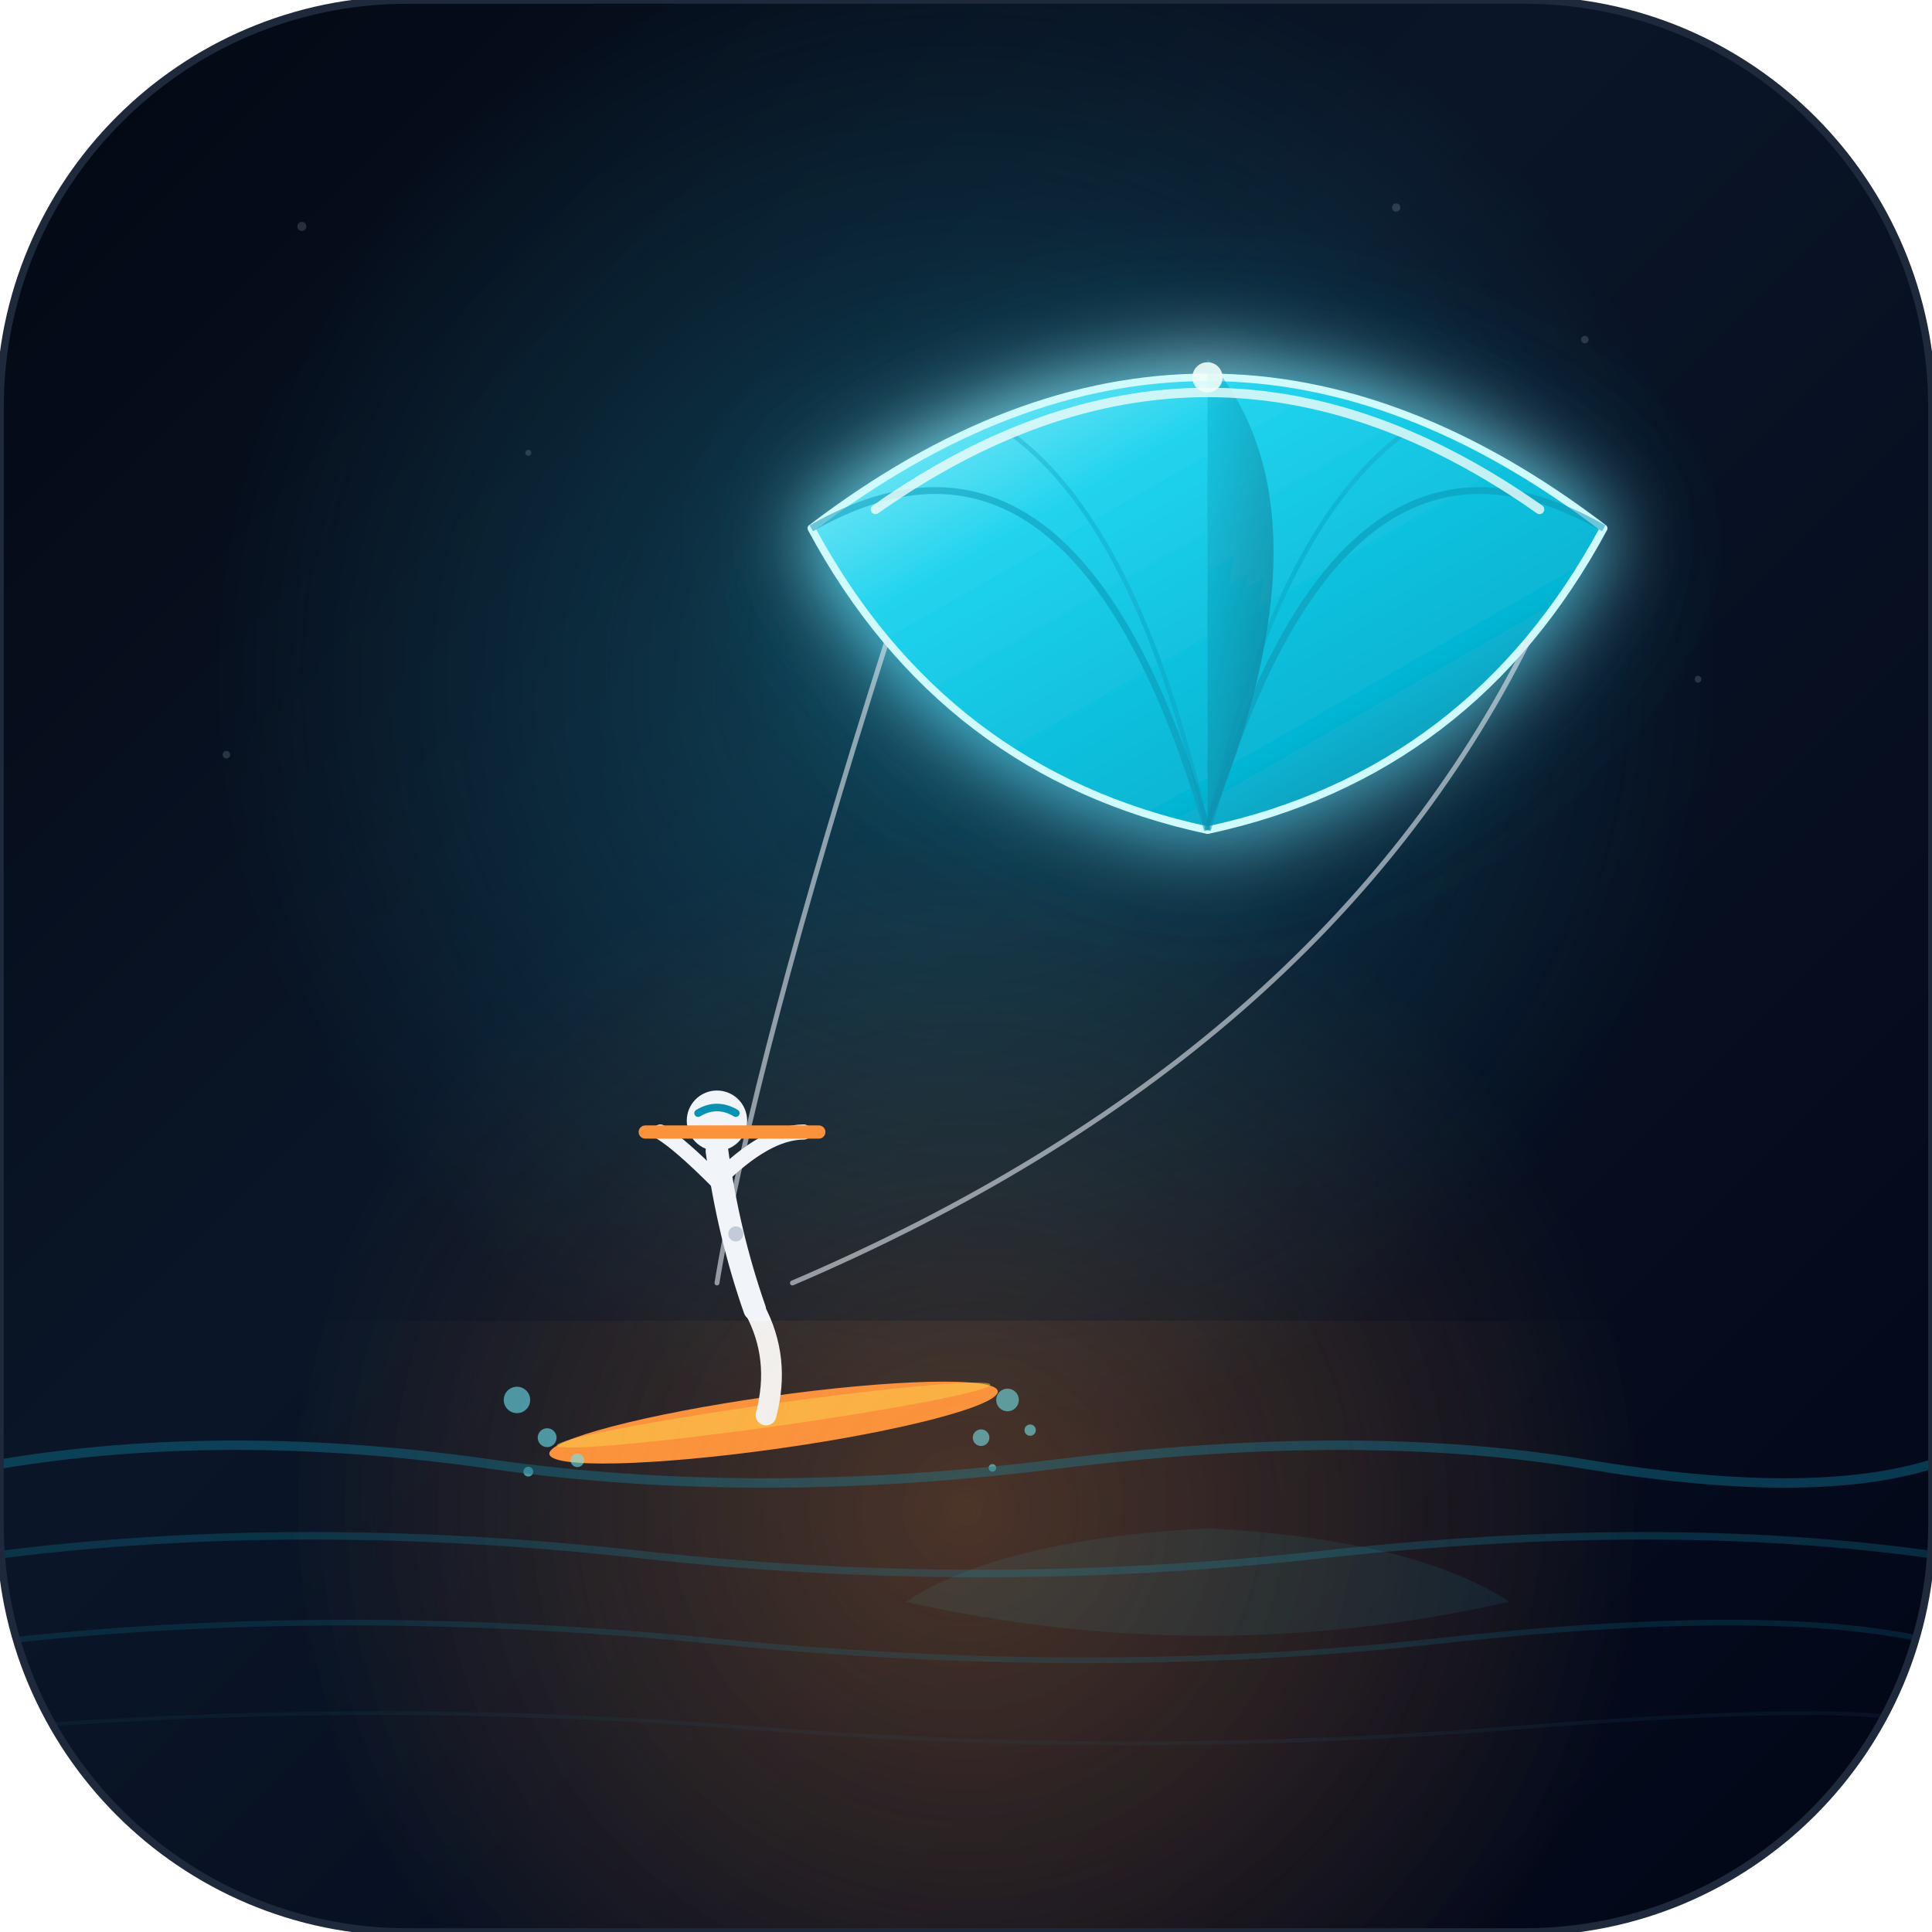
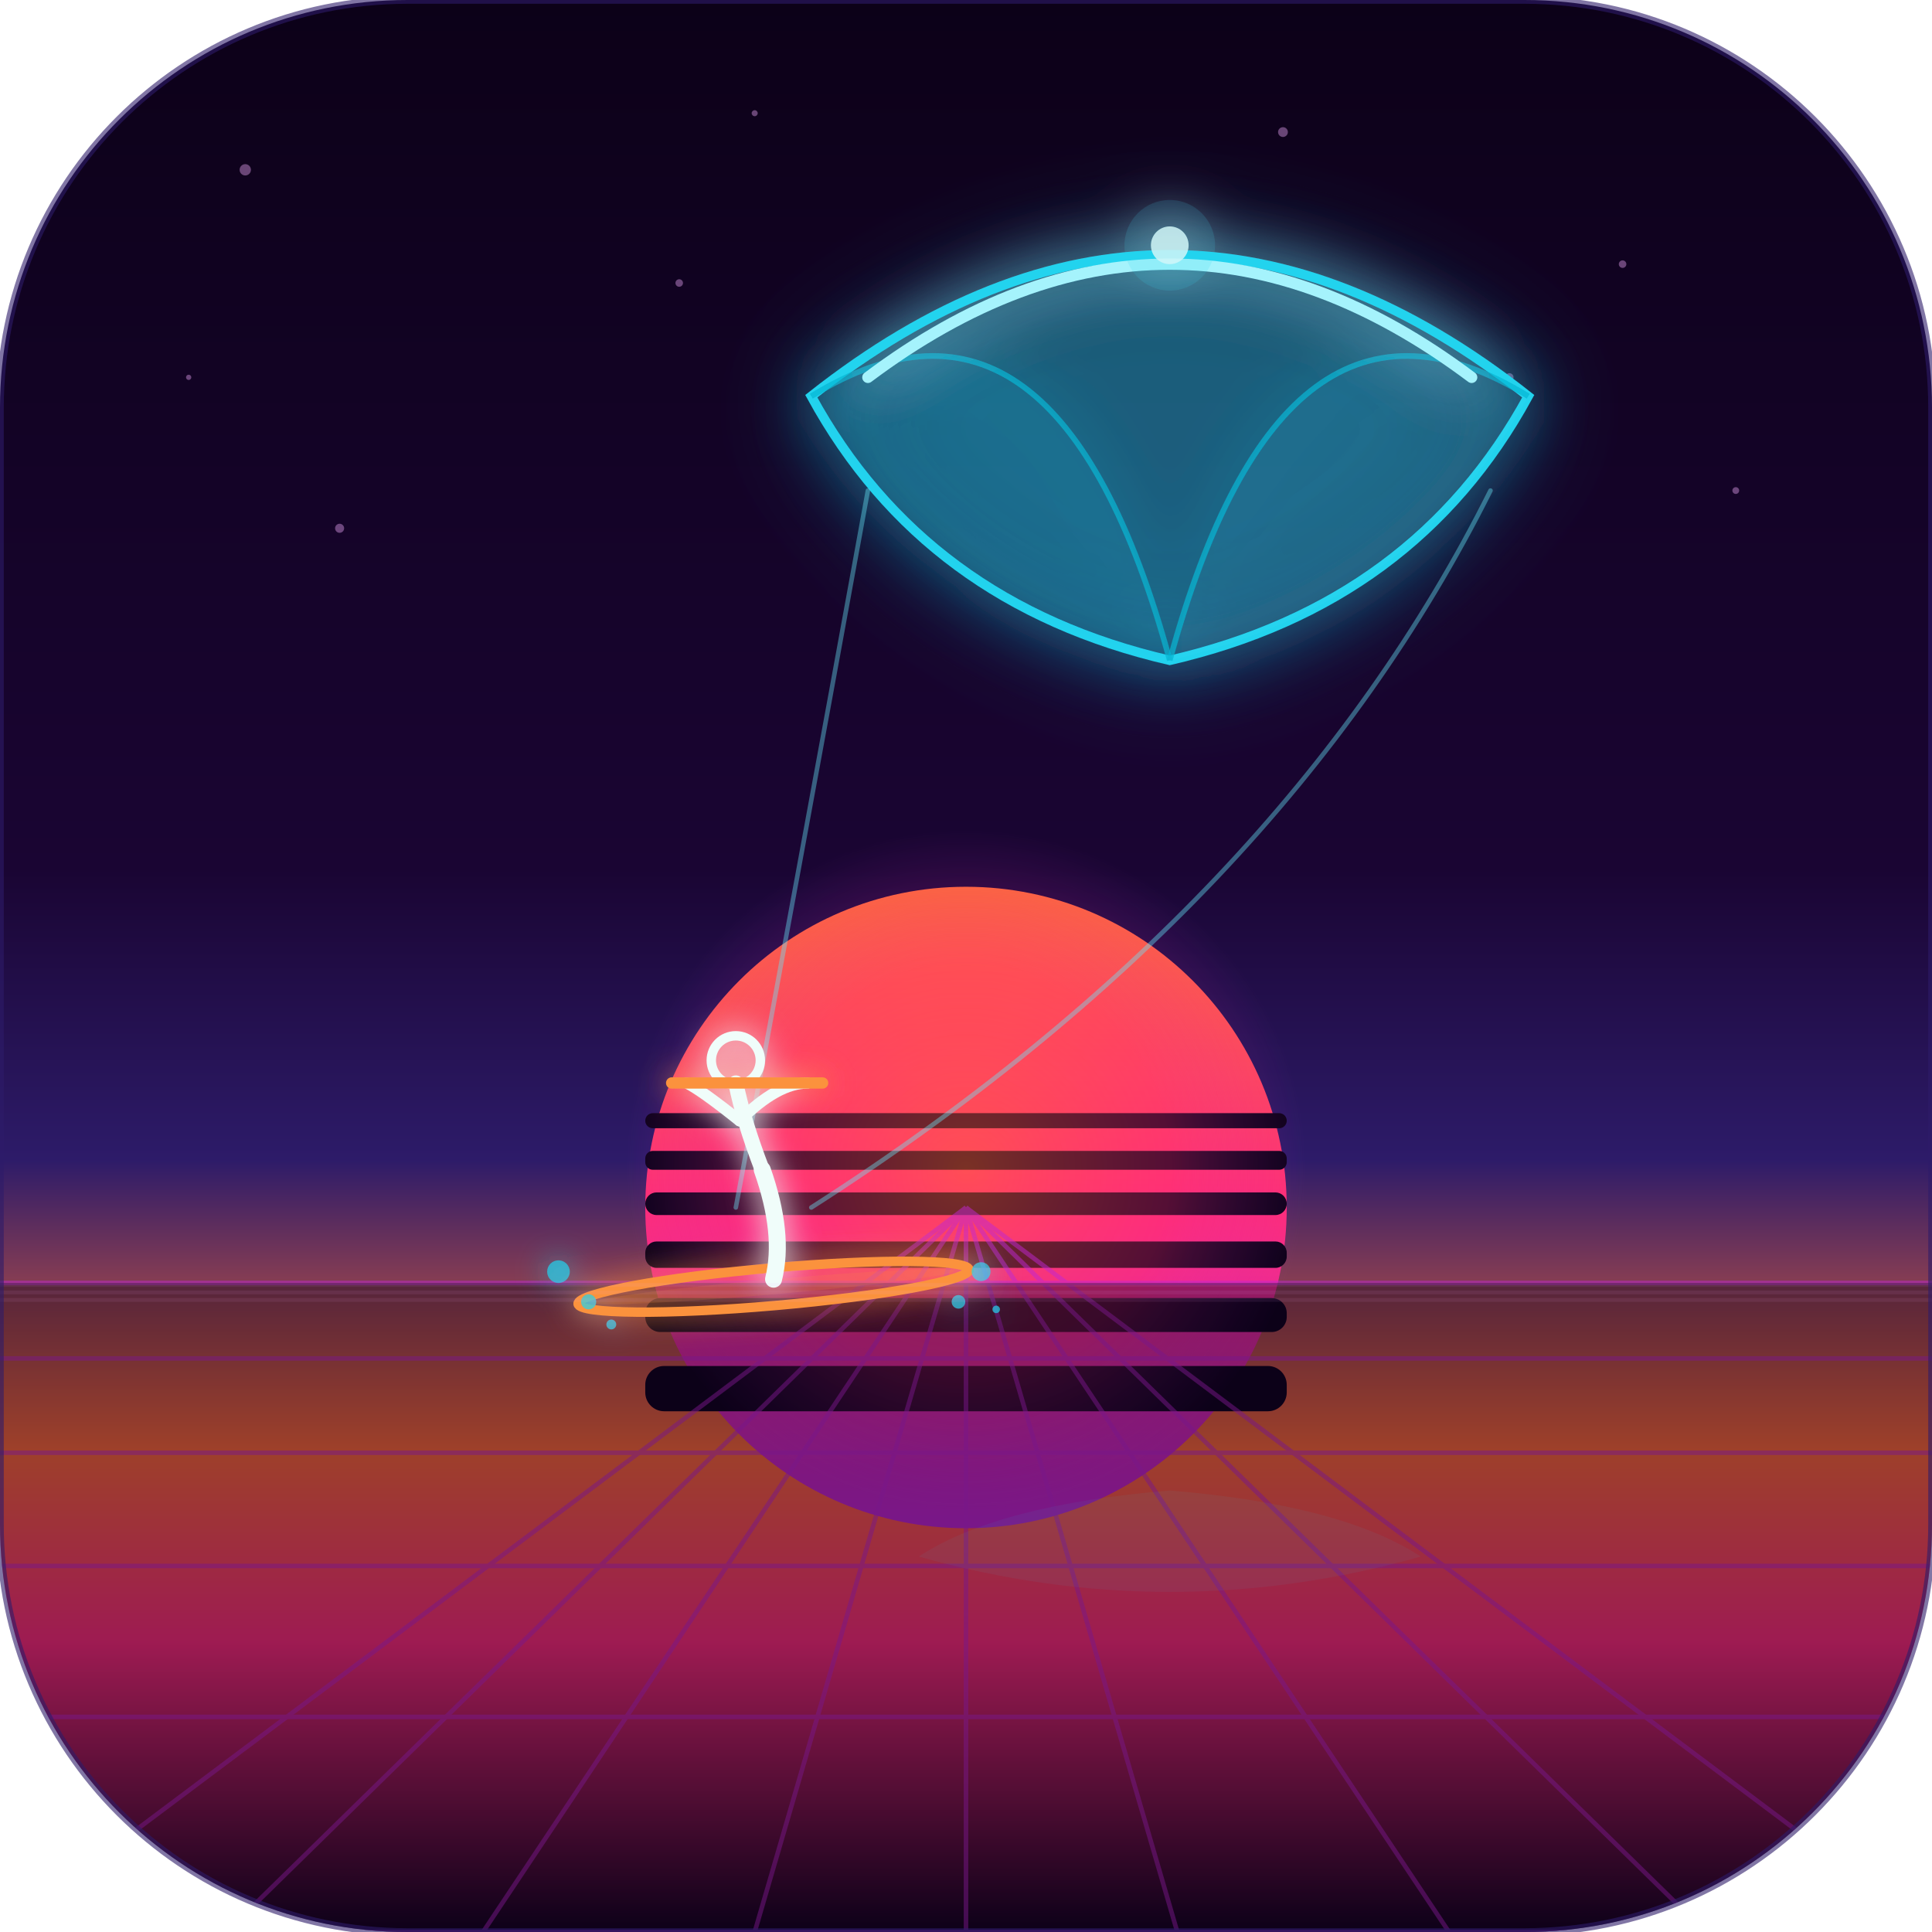
<svg xmlns="http://www.w3.org/2000/svg" viewBox="0 0 512 512">
  <defs>
-     <linearGradient id="bg" x1="0" y1="0" x2="512" y2="512" gradientUnits="userSpaceOnUse">
-       <stop offset="0%" stop-color="#030712" />
-       <stop offset="40%" stop-color="#0a1628" />
-       <stop offset="100%" stop-color="#020617" />
+     <linearGradient id="sky" x1="0" y1="0" x2="0" y2="512" gradientUnits="userSpaceOnUse">
+       <stop offset="0%" stop-color="#0c0118" />
+       <stop offset="45%" stop-color="#1a0533" />
+       <stop offset="60%" stop-color="#2d1b69" />
+       <stop offset="75%" stop-color="#ff6b35" />
+       <stop offset="85%" stop-color="#ff2d78" />
+       <stop offset="100%" stop-color="#0c0118" />
    </linearGradient>
-     <linearGradient id="kiteG" x1="0%" y1="0%" x2="100%" y2="100%">
-       <stop offset="0%" stop-color="#a5f3fc" />
-       <stop offset="30%" stop-color="#22d3ee" />
-       <stop offset="70%" stop-color="#06b6d4" />
-       <stop offset="100%" stop-color="#0e7490" />
+     <linearGradient id="sunG" x1="0%" y1="0%" x2="0%" y2="100%">
+       <stop offset="0%" stop-color="#ff6b35" />
+       <stop offset="50%" stop-color="#ff2d78" />
+       <stop offset="100%" stop-color="#c026d3" />
    </linearGradient>
-     <linearGradient id="kiteR" x1="0%" y1="0%" x2="100%" y2="100%">
-       <stop offset="0%" stop-color="#06b6d4" />
-       <stop offset="100%" stop-color="#164e63" />
+     <linearGradient id="kN" x1="0%" y1="0%" x2="100%" y2="100%">
+       <stop offset="0%" stop-color="#67e8f9" />
+       <stop offset="100%" stop-color="#22d3ee" />
    </linearGradient>
-     <radialGradient id="glow1" cx="256" cy="180" r="200" gradientUnits="userSpaceOnUse">
-       <stop offset="0%" stop-color="#22d3ee" stop-opacity=".25" />
-       <stop offset="100%" stop-color="#22d3ee" stop-opacity="0" />
+     <radialGradient id="sunR" cx="256" cy="310" r="90" gradientUnits="userSpaceOnUse">
+       <stop offset="0%" stop-color="#ff6b35" stop-opacity=".9" />
+       <stop offset="60%" stop-color="#ff2d78" stop-opacity=".6" />
+       <stop offset="100%" stop-color="#c026d3" stop-opacity="0" />
    </radialGradient>
-     <radialGradient id="glow2" cx="256" cy="400" r="180" gradientUnits="userSpaceOnUse">
-       <stop offset="0%" stop-color="#fb923c" stop-opacity=".2" />
-       <stop offset="100%" stop-color="#fb923c" stop-opacity="0" />
-     </radialGradient>
-     <linearGradient id="wg" x1="0%" y1="0%" x2="100%" y2="0%">
-       <stop offset="0%" stop-color="#22d3ee" stop-opacity="0" />
-       <stop offset="40%" stop-color="#22d3ee" stop-opacity=".6" />
-       <stop offset="100%" stop-color="#67e8f9" stop-opacity="0" />
-     </linearGradient>
-     <filter id="gl" x="-40%" y="-40%" width="180%" height="180%">
-       <feGaussianBlur stdDeviation="10" result="b" />
+     <filter id="neon" x="-30%" y="-30%" width="160%" height="160%">
+       <feGaussianBlur stdDeviation="4" result="b" />
      <feMerge>
        <feMergeNode in="b" />
        <feMergeNode in="SourceGraphic" />
      </feMerge>
    </filter>
-     <filter id="sg" x="-50%" y="-50%" width="200%" height="200%">
-       <feGaussianBlur stdDeviation="18" />
+     <filter id="neonStrong" x="-50%" y="-50%" width="200%" height="200%">
+       <feGaussianBlur stdDeviation="8" result="b" />
+       <feMerge>
+         <feMergeNode in="b" />
+         <feMergeNode in="SourceGraphic" />
+       </feMerge>
    </filter>
-     <clipPath id="rr">
+     <filter id="softG" x="-50%" y="-50%" width="200%" height="200%">
+       <feGaussianBlur stdDeviation="14" />
+     </filter>
+     <clipPath id="cr">
      <rect width="512" height="512" rx="108" ry="108" />
    </clipPath>
  </defs>
-   <g clip-path="url(#rr)">
-     <rect width="512" height="512" fill="url(#bg)" />
-     <rect width="512" height="512" fill="url(#glow1)" />
-     <rect width="512" height="512" fill="url(#glow2)" />
-     <g fill="#f1f5f9" opacity=".15">
-       <circle cx="80" cy="60" r="1.2" />
-       <circle cx="420" cy="90" r="1" />
-       <circle cx="140" cy="120" r=".8" />
-       <circle cx="370" cy="55" r="1.1" />
-       <circle cx="450" cy="180" r=".9" />
-       <circle cx="60" cy="200" r="1" />
+   <g clip-path="url(#cr)">
+     <rect width="512" height="512" fill="url(#sky)" />
+     <circle cx="256" cy="320" r="85" fill="url(#sunG)" />
+     <g fill="#0c0118">
+       <rect x="171" y="295" width="170" height="4" rx="2" />
+       <rect x="171" y="305" width="170" height="5" rx="2" />
+       <rect x="171" y="316" width="170" height="6" rx="3" />
+       <rect x="171" y="329" width="170" height="7" rx="3" />
+       <rect x="171" y="344" width="170" height="9" rx="4" />
+       <rect x="171" y="362" width="170" height="12" rx="5" />
    </g>
-     <g stroke-linecap="round" fill="none">
-       <line x1="30" y1="135" x2="195" y2="135" stroke="url(#wg)" stroke-width="3.5" />
-       <line x1="55" y1="180" x2="175" y2="180" stroke="url(#wg)" stroke-width="2.5" opacity=".7" />
-       <line x1="40" y1="225" x2="210" y2="225" stroke="url(#wg)" stroke-width="3" opacity=".8" />
-       <line x1="70" y1="270" x2="170" y2="270" stroke="url(#wg)" stroke-width="2" opacity=".5" />
-       <line x1="45" y1="310" x2="140" y2="310" stroke="url(#wg)" stroke-width="1.5" opacity=".35" />
+     <circle cx="256" cy="310" r="120" fill="url(#sunR)" opacity=".5" />
+     <g stroke="#c026d3" fill="none" opacity=".5" stroke-width="1.2">
+       <line x1="0" y1="340" x2="512" y2="340" />
+       <line x1="0" y1="360" x2="512" y2="360" />
+       <line x1="0" y1="385" x2="512" y2="385" />
+       <line x1="0" y1="415" x2="512" y2="415" />
+       <line x1="0" y1="455" x2="512" y2="455" />
+       <line x1="0" y1="512" x2="512" y2="512" />
+       <line x1="256" y1="320" x2="0" y2="512" />
+       <line x1="256" y1="320" x2="60" y2="512" />
+       <line x1="256" y1="320" x2="128" y2="512" />
+       <line x1="256" y1="320" x2="200" y2="512" />
+       <line x1="256" y1="320" x2="256" y2="512" />
+       <line x1="256" y1="320" x2="312" y2="512" />
+       <line x1="256" y1="320" x2="384" y2="512" />
+       <line x1="256" y1="320" x2="452" y2="512" />
+       <line x1="256" y1="320" x2="512" y2="512" />
    </g>
-     <g transform="translate(320,155)" filter="url(#gl)">
-       <path d="M-105,-15 Q0,-95 105,-15 Q70,50 0,65 Q-70,50 -105,-15Z" fill="url(#kiteG)" opacity=".25" filter="url(#sg)" />
-       <path d="M-105,-15 Q0,-95 105,-15 Q70,50 0,65 Q-70,50 -105,-15Z" fill="url(#kiteG)" stroke="#cffafe" stroke-width="2" stroke-linejoin="round" />
-       <path d="M0,-60 Q35,-20 0,65" fill="url(#kiteR)" opacity=".45" />
-       <path d="M-105,-15 Q-35,-55 0,65" stroke="#0891b2" stroke-width="1.8" fill="none" opacity=".5" />
-       <path d="M105,-15 Q35,-55 0,65" stroke="#0891b2" stroke-width="1.8" fill="none" opacity=".5" />
-       <path d="M-52,-40 Q-18,-15 0,65" stroke="#0891b2" stroke-width="1.2" fill="none" opacity=".3" />
-       <path d="M52,-40 Q18,-15 0,65" stroke="#0891b2" stroke-width="1.2" fill="none" opacity=".3" />
-       <path d="M-88,-20 Q0,-82 88,-20" stroke="#f0fdfa" stroke-width="2.5" fill="none" opacity=".8" stroke-linecap="round" />
-       <circle cx="0" cy="-55" r="4" fill="#f0fdfa" opacity=".9" />
+     <path d="M0,340 L512,340 L512,512 L0,512Z" fill="#0c0118" opacity=".4" />
+     <g fill="#f0abfc" opacity=".4">
+       <circle cx="65" cy="45" r="1.5" />
+       <circle cx="180" cy="75" r="1" />
+       <circle cx="340" cy="35" r="1.3" />
+       <circle cx="430" cy="70" r="1" />
+       <circle cx="90" cy="140" r="1.2" />
+       <circle cx="460" cy="130" r=".9" />
+       <circle cx="200" cy="30" r=".8" />
+       <circle cx="400" cy="100" r="1.1" />
+       <circle cx="50" cy="100" r=".7" />
    </g>
-     <g stroke="#e2e8f0" fill="none" opacity=".6" stroke-linecap="round">
-       <path d="M235,170 Q200,280 190,340" stroke-width="1.3" />
-       <path d="M405,170 Q350,280 210,340" stroke-width="1.3" />
+     <g transform="translate(310,115)" filter="url(#neonStrong)">
+       <path d="M-95,-10 Q0,-85 95,-10 Q65,45 0,60 Q-65,45 -95,-10Z" fill="#22d3ee" opacity=".15" filter="url(#softG)" />
+       <path d="M-95,-10 Q0,-85 95,-10 Q65,45 0,60 Q-65,45 -95,-10Z" fill="rgba(34,211,238,.12)" stroke="#22d3ee" stroke-width="2.5" />
+       <path d="M-95,-10 Q-30,-50 0,60 Q-65,45 -95,-10Z" fill="rgba(34,211,238,.08)" />
+       <path d="M95,-10 Q30,-50 0,60 Q65,45 95,-10Z" fill="rgba(103,232,249,.06)" />
+       <path d="M-95,-10 Q-30,-50 0,60" stroke="#06b6d4" stroke-width="1.5" fill="none" opacity=".7" />
+       <path d="M95,-10 Q30,-50 0,60" stroke="#06b6d4" stroke-width="1.5" fill="none" opacity=".7" />
+       <path d="M-80,-15 Q0,-75 80,-15" stroke="#a5f3fc" stroke-width="3" fill="none" stroke-linecap="round" />
+       <circle cx="0" cy="-50" r="5" fill="#f0fdfa" opacity=".85" />
+       <circle cx="0" cy="-50" r="12" fill="#22d3ee" opacity=".15" />
    </g>
-     <g transform="translate(195,335)">
-       <ellipse cx="10" cy="42" rx="60" ry="7" fill="#fb923c" transform="rotate(-8,10,42)" />
-       <ellipse cx="10" cy="40" rx="58" ry="3" fill="#fcd34d" opacity=".5" transform="rotate(-8,10,40)" />
-       <g fill="#67e8f9" opacity=".6">
-         <circle cx="-58" cy="36" r="3.5" />
-         <circle cx="-50" cy="46" r="2.5" />
-         <circle cx="-42" cy="52" r="1.8" />
-         <circle cx="72" cy="36" r="3" />
-         <circle cx="65" cy="46" r="2.2" />
-         <circle cx="78" cy="44" r="1.5" />
-         <circle cx="-55" cy="55" r="1.3" />
-         <circle cx="68" cy="54" r="1" />
+     <g stroke="#67e8f9" fill="none" opacity=".4" stroke-linecap="round">
+       <path d="M230,130 Q210,240 195,320" stroke-width="1.2" />
+       <path d="M395,130 Q340,240 215,320" stroke-width="1.2" />
+     </g>
+     <g transform="translate(200,315)" filter="url(#neon)">
+       <ellipse cx="5" cy="26" rx="52" ry="5" fill="none" stroke="#fb923c" stroke-width="2.5" transform="rotate(-5,5,26)" />
+       <ellipse cx="5" cy="26" rx="48" ry="2" fill="#fb923c" opacity=".15" transform="rotate(-5,5,26)" />
+       <g fill="#22d3ee" opacity=".7">
+         <circle cx="-52" cy="22" r="3" />
+         <circle cx="-44" cy="30" r="2" />
+         <circle cx="-38" cy="36" r="1.3" />
+         <circle cx="60" cy="22" r="2.5" />
+         <circle cx="54" cy="30" r="1.8" />
+         <circle cx="64" cy="32" r="1" />
      </g>
-       <path d="M8,40 Q12,25 5,12" stroke="#f1f5f9" stroke-width="5.5" fill="none" stroke-linecap="round" />
-       <path d="M5,12 Q-2,-8 -5,-30" stroke="#f1f5f9" stroke-width="6" fill="none" stroke-linecap="round" />
-       <path d="M-5,-22 Q-15,-32 -20,-35" stroke="#f1f5f9" stroke-width="4" fill="none" stroke-linecap="round" />
-       <path d="M-5,-22 Q8,-35 18,-35" stroke="#f1f5f9" stroke-width="4" fill="none" stroke-linecap="round" />
-       <circle cx="-5" cy="-38" r="8" fill="#f1f5f9" />
-       <path d="M-10,-40 Q-5,-43 0,-40" stroke="#0891b2" stroke-width="2" fill="none" stroke-linecap="round" />
-       <line x1="-24" y1="-35" x2="22" y2="-35" stroke="#fb923c" stroke-width="3.5" stroke-linecap="round" />
-       <circle cx="0" cy="-8" r="2" fill="#94a3b8" opacity=".5" />
+       <path d="M5,24 Q8,12 2,-5" stroke="#f0fdfa" stroke-width="4.5" fill="none" stroke-linecap="round" />
+       <path d="M2,-5 Q-3,-18 -5,-28" stroke="#f0fdfa" stroke-width="4" fill="none" stroke-linecap="round" />
+       <path d="M-4,-18 Q-14,-26 -18,-28" stroke="#f0fdfa" stroke-width="3" fill="none" stroke-linecap="round" />
+       <path d="M-4,-18 Q6,-28 14,-28" stroke="#f0fdfa" stroke-width="3" fill="none" stroke-linecap="round" />
+       <circle cx="-5" cy="-34" r="6.5" fill="none" stroke="#f0fdfa" stroke-width="2.5" />
+       <circle cx="-5" cy="-34" r="6.5" fill="#f0fdfa" opacity=".15" />
+       <line x1="-22" y1="-28" x2="18" y2="-28" stroke="#fb923c" stroke-width="3" stroke-linecap="round" />
    </g>
-     <g opacity=".45">
-       <path d="M0,388 Q60,378 130,388 T280,388 T420,388 T512,388" stroke="#0e7490" stroke-width="2.5" fill="none" />
-       <path d="M0,412 Q80,402 170,412 T350,412 T512,412" stroke="#0e7490" stroke-width="2" fill="none" opacity=".7" />
-       <path d="M0,435 Q90,425 190,435 T380,435 T512,435" stroke="#0e7490" stroke-width="1.5" fill="none" opacity=".5" />
-       <path d="M0,458 Q100,450 200,458 T400,458 T512,458" stroke="#164e63" stroke-width="1" fill="none" opacity=".35" />
+     <g transform="translate(310,410) scale(0.7,-0.25)" opacity=".06">
+       <path d="M-95,-10 Q0,-85 95,-10 Q65,45 0,60 Q-65,45 -95,-10Z" fill="#22d3ee" />
    </g>
-     <g transform="translate(320,420) scale(1,-0.3)" opacity=".08">
-       <path d="M-80,-15 Q0,-75 80,-15 Q55,40 0,50 Q-55,40 -80,-15Z" fill="#22d3ee" />
+     <g opacity=".08">
+       <rect y="0" width="512" height="1" fill="#f0abfc" transform="translate(0,340)" />
+       <rect y="0" width="512" height="1" fill="#f0abfc" transform="translate(0,342)" />
+       <rect y="0" width="512" height="1" fill="#f0abfc" transform="translate(0,344)" />
    </g>
-     <rect y="350" width="512" height="162" fill="url(#glow2)" opacity=".5" />
  </g>
-   <rect width="512" height="512" rx="108" ry="108" fill="none" stroke="#1e293b" stroke-width="2" />
+   <rect width="512" height="512" rx="108" ry="108" fill="none" stroke="#2d1b69" stroke-width="2" opacity=".6" />
</svg>
